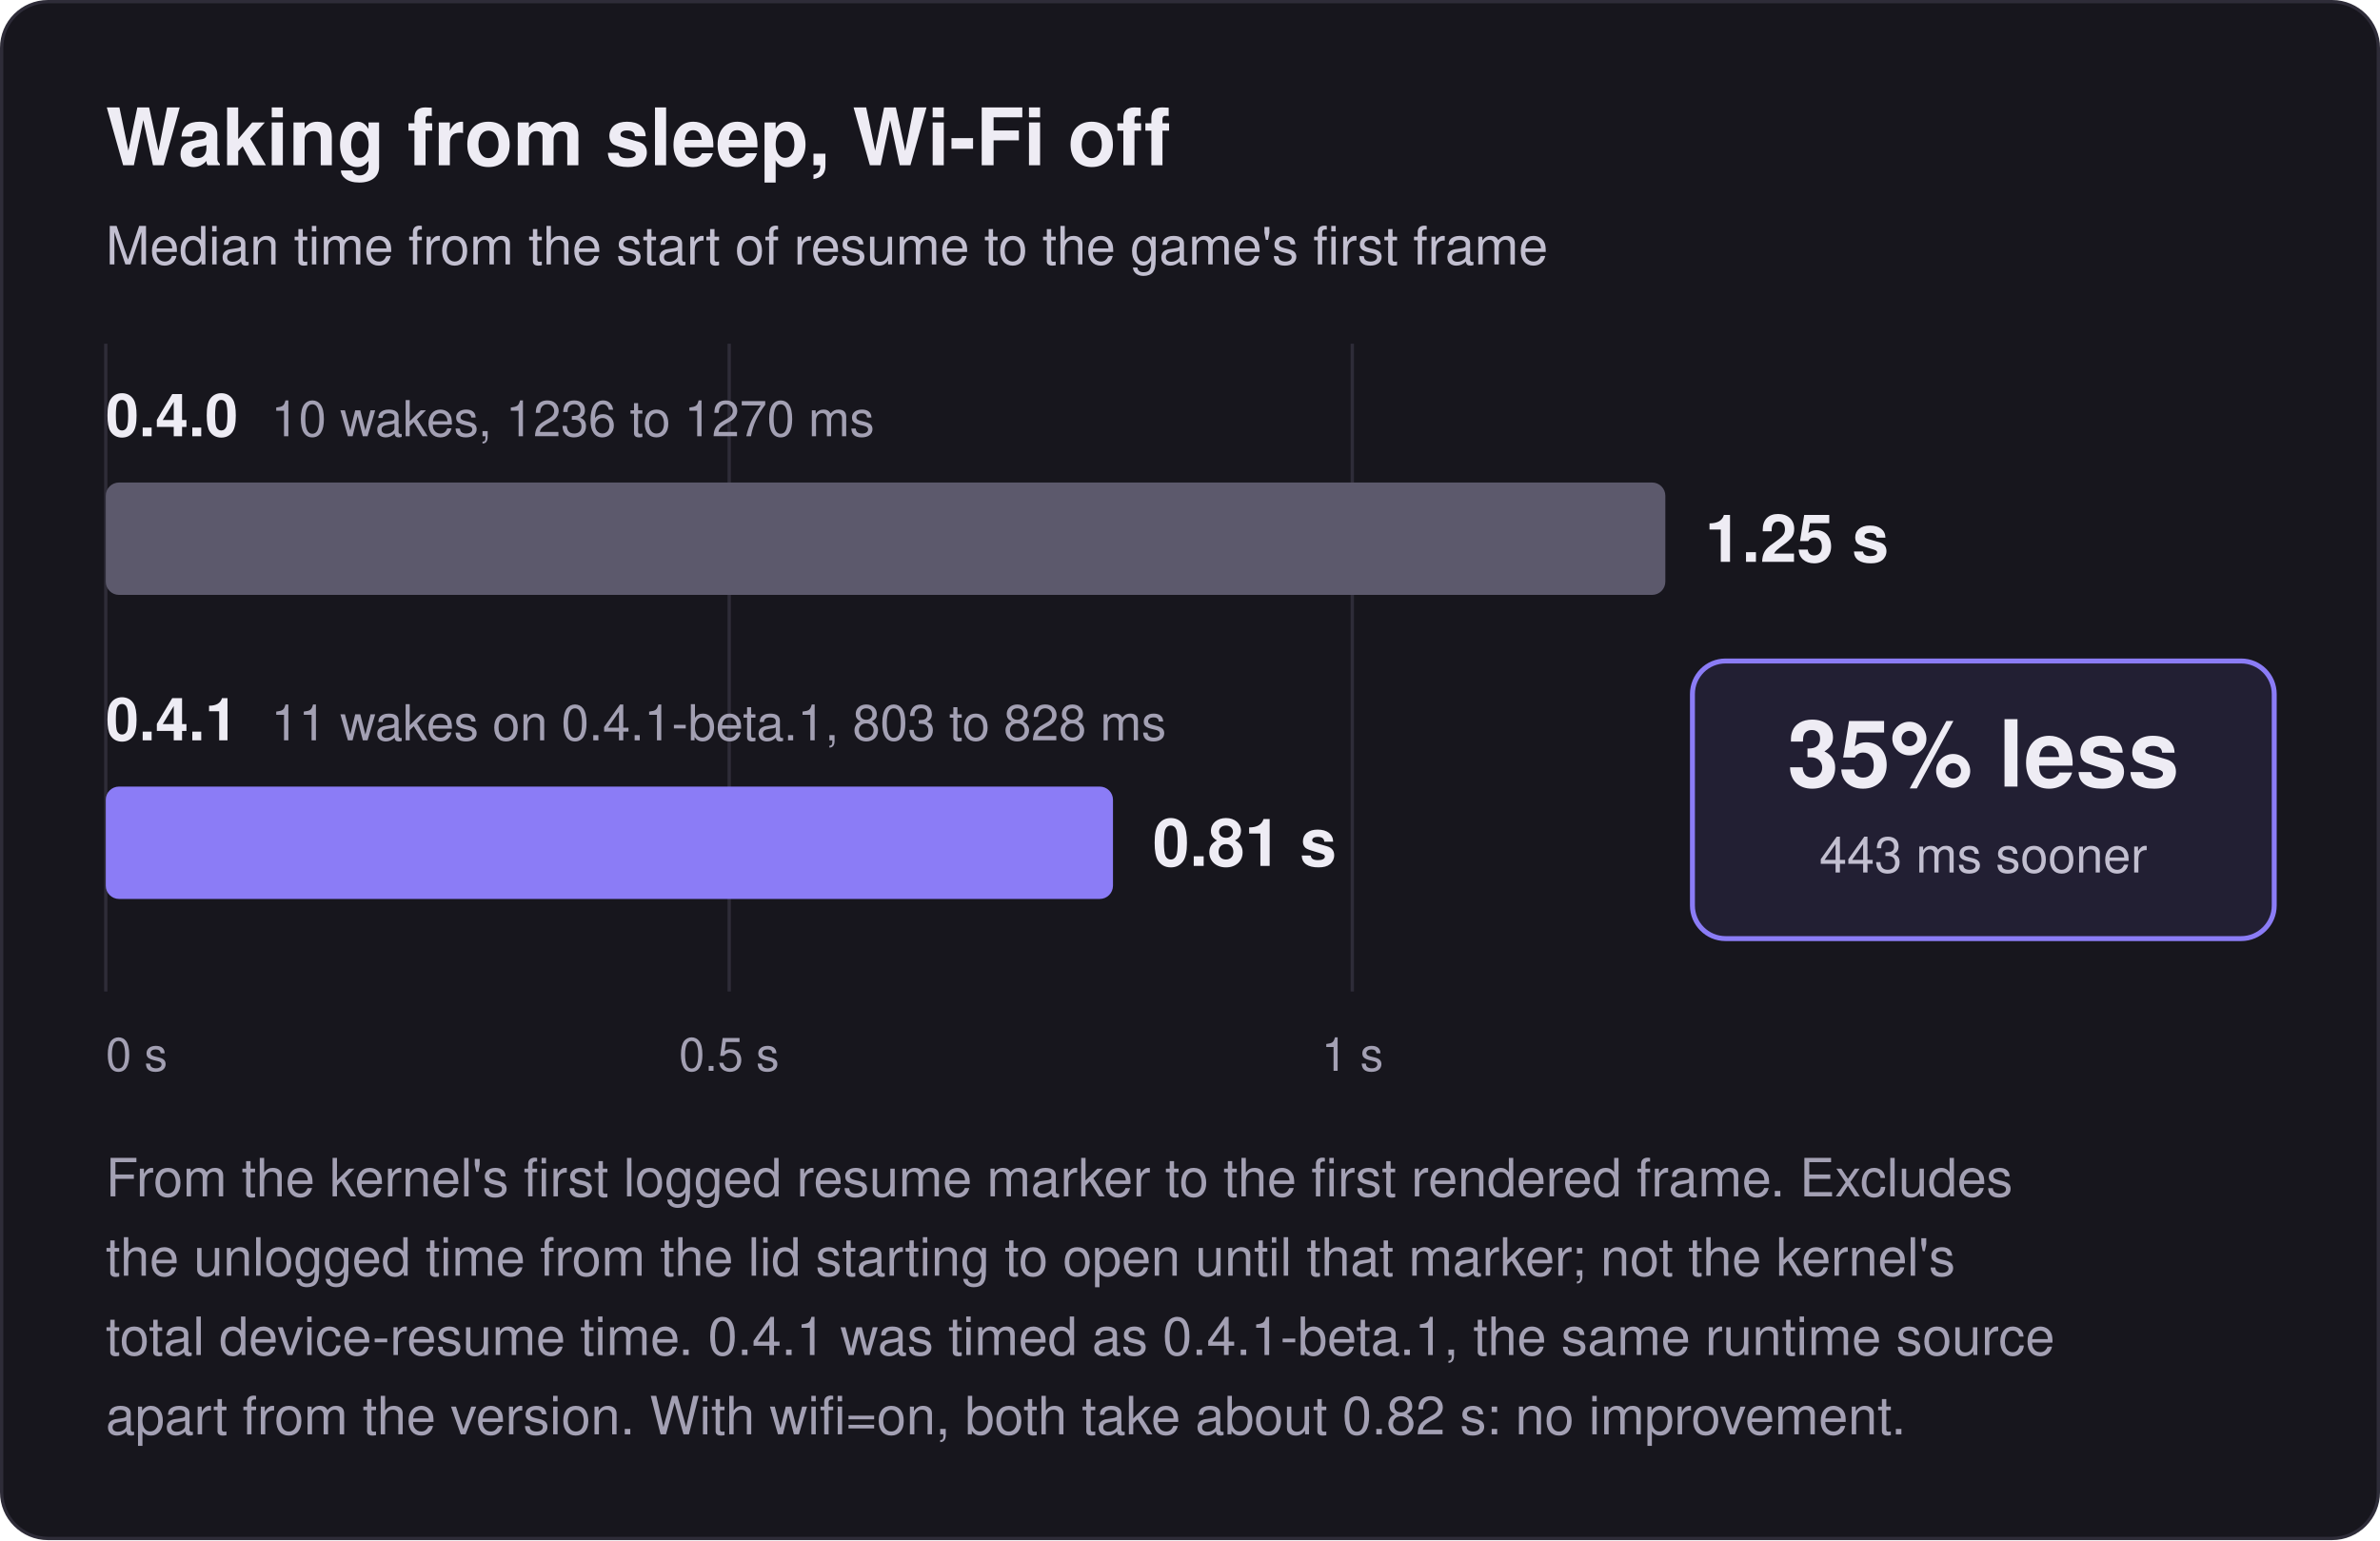
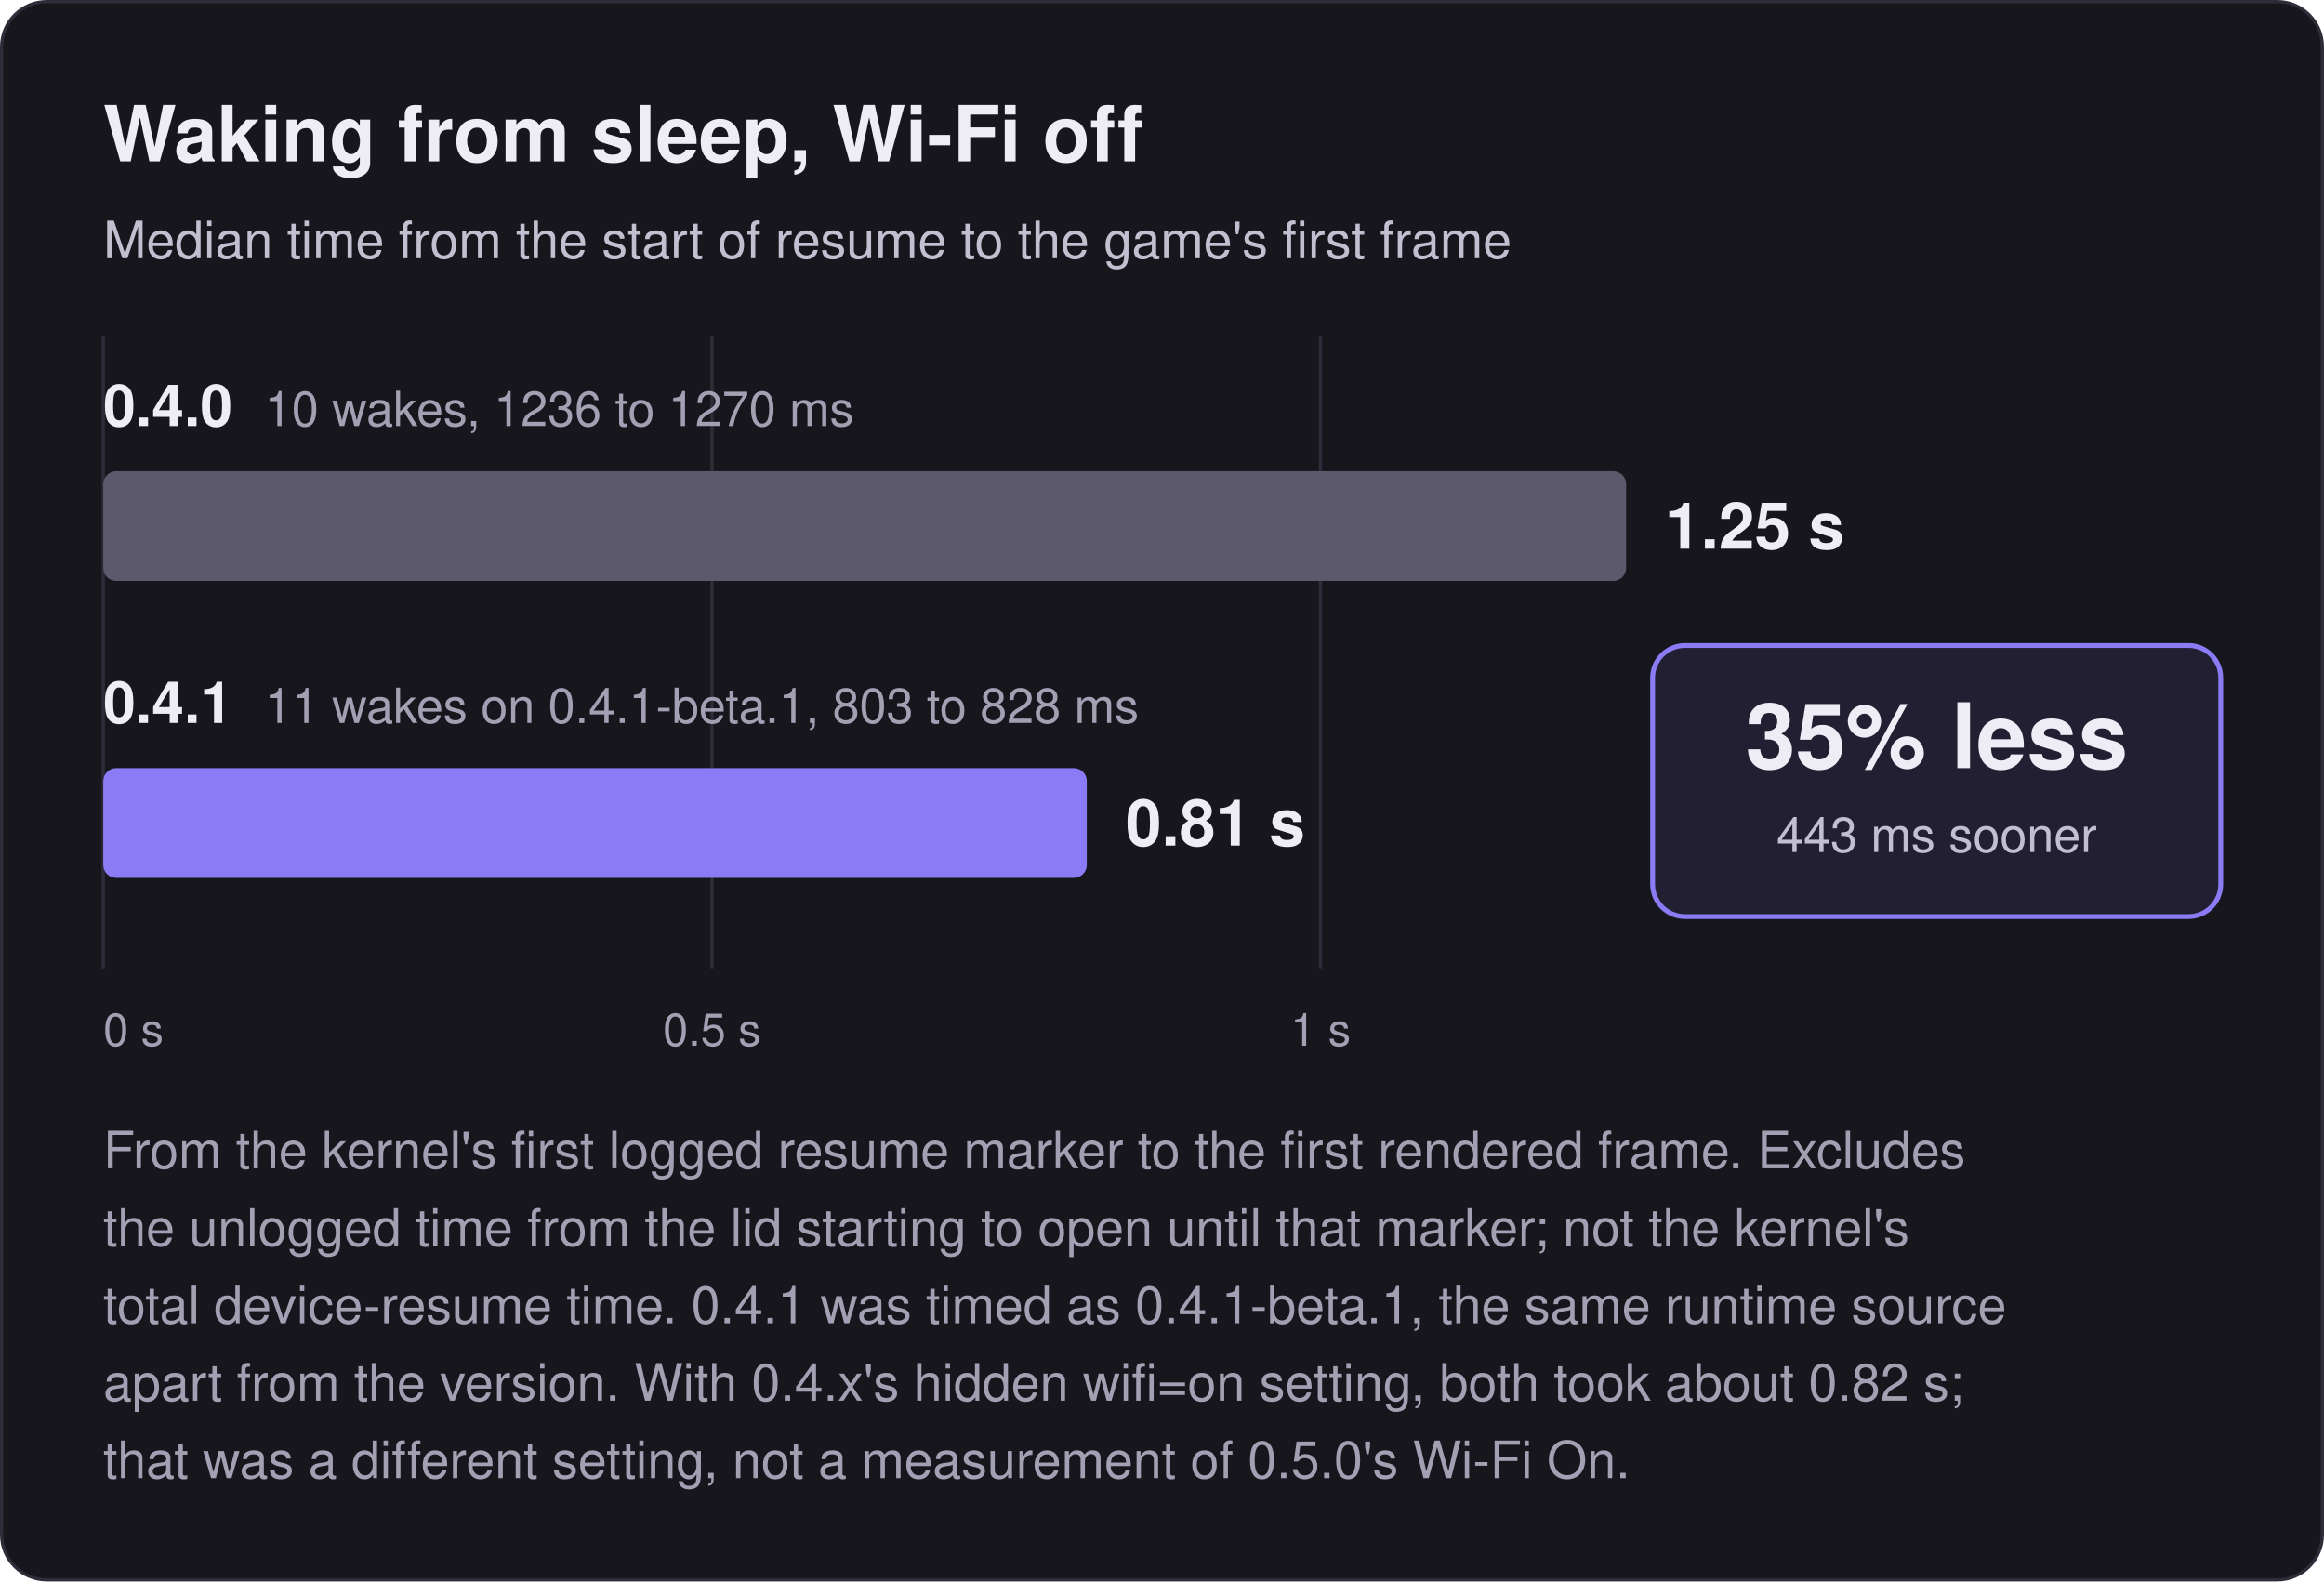
- <svg xmlns="http://www.w3.org/2000/svg" width="720" height="466" viewBox="0 0 720 466" role="img" aria-labelledby="t d">
-   <rect x="0.5" y="0.5" width="719" height="465" rx="14" fill="#17161D" stroke="#2E2C38" />
+ <svg xmlns="http://www.w3.org/2000/svg" width="720" height="490" viewBox="0 0 720 490" role="img" aria-labelledby="t d">
+   <rect x="0.5" y="0.5" width="719" height="489" rx="14" fill="#17161D" stroke="#2E2C38" />
  <g font-family="-apple-system, BlinkMacSystemFont, 'Segoe UI', Helvetica, Arial, sans-serif">
    <text x="32" y="50" font-size="24" fill="#EEECF4" font-weight="650" text-anchor="start">Waking from sleep, Wi-Fi off</text>
    <text x="32" y="80" font-size="16" fill="#C2BFD0" font-weight="400" text-anchor="start">Median time from the start of resume to the game's first frame</text>
    <line x1="32.0" y1="104" x2="32.0" y2="300" stroke="#2E2C38" stroke-width="1" />
    <text x="32.0" y="324" font-size="14" fill="#A3A0B3" font-weight="400" text-anchor="start">0 s</text>
    <line x1="220.6" y1="104" x2="220.6" y2="300" stroke="#2E2C38" stroke-width="1" />
    <text x="220.571" y="324" font-size="14" fill="#A3A0B3" font-weight="400" text-anchor="middle">0.5 s</text>
    <line x1="409.1" y1="104" x2="409.1" y2="300" stroke="#2E2C38" stroke-width="1" />
    <text x="409.143" y="324" font-size="14" fill="#A3A0B3" font-weight="400" text-anchor="middle">1 s</text>
    <text x="32" y="132" font-size="18" fill="#EEECF4" font-weight="600">0.4.0<tspan dx="10" font-size="15" font-weight="400" fill="#A3A0B3">10 wakes, 1236 to 1270 ms</tspan>
    </text>
    <rect x="32" y="146" width="471.8" height="34" rx="4" fill="#5C596C" />
    <text x="515.806" y="170" font-size="20" fill="#EEECF4" font-weight="650" text-anchor="start">1.25 s</text>
    <text x="32" y="224" font-size="18" fill="#EEECF4" font-weight="600">0.4.1<tspan dx="10" font-size="15" font-weight="400" fill="#A3A0B3">11 wakes on 0.4.1-beta.1, 803 to 828 ms</tspan>
    </text>
    <rect x="32" y="238" width="304.7" height="34" rx="4" fill="#8B7CF6" />
    <text x="348.731" y="262" font-size="20" fill="#EEECF4" font-weight="650" text-anchor="start">0.81 s</text>
    <rect x="512" y="200" width="176" height="84" rx="10" fill="#221F33" stroke="#8B7CF6" stroke-width="1.5" />
    <text x="600" y="238" font-size="28" fill="#EEECF4" font-weight="750" text-anchor="middle">35% less</text>
    <text x="600" y="264" font-size="15" fill="#C2BFD0" font-weight="400" text-anchor="middle">443 ms sooner</text>
    <text x="32" y="362" font-size="16" fill="#A3A0B3" font-weight="400" text-anchor="start">From the kernel's first logged resume marker to the first rendered frame. Excludes</text>
    <text x="32" y="386" font-size="16" fill="#A3A0B3" font-weight="400" text-anchor="start">the unlogged time from the lid starting to open until that marker; not the kernel's</text>
    <text x="32" y="410" font-size="16" fill="#A3A0B3" font-weight="400" text-anchor="start">total device-resume time. 0.4.1 was timed as 0.4.1-beta.1, the same runtime source</text>
-     <text x="32" y="434" font-size="16" fill="#A3A0B3" font-weight="400" text-anchor="start">apart from the version. With wifi=on, both take about 0.82 s: no improvement.</text>
+     <text x="32" y="434" font-size="16" fill="#A3A0B3" font-weight="400" text-anchor="start">apart from the version. With 0.4.x's hidden wifi=on setting, both took about 0.82 s;</text>
+     <text x="32" y="458" font-size="16" fill="#A3A0B3" font-weight="400" text-anchor="start">that was a different setting, not a measurement of 0.5.0's Wi-Fi On.</text>
  </g>
</svg>
